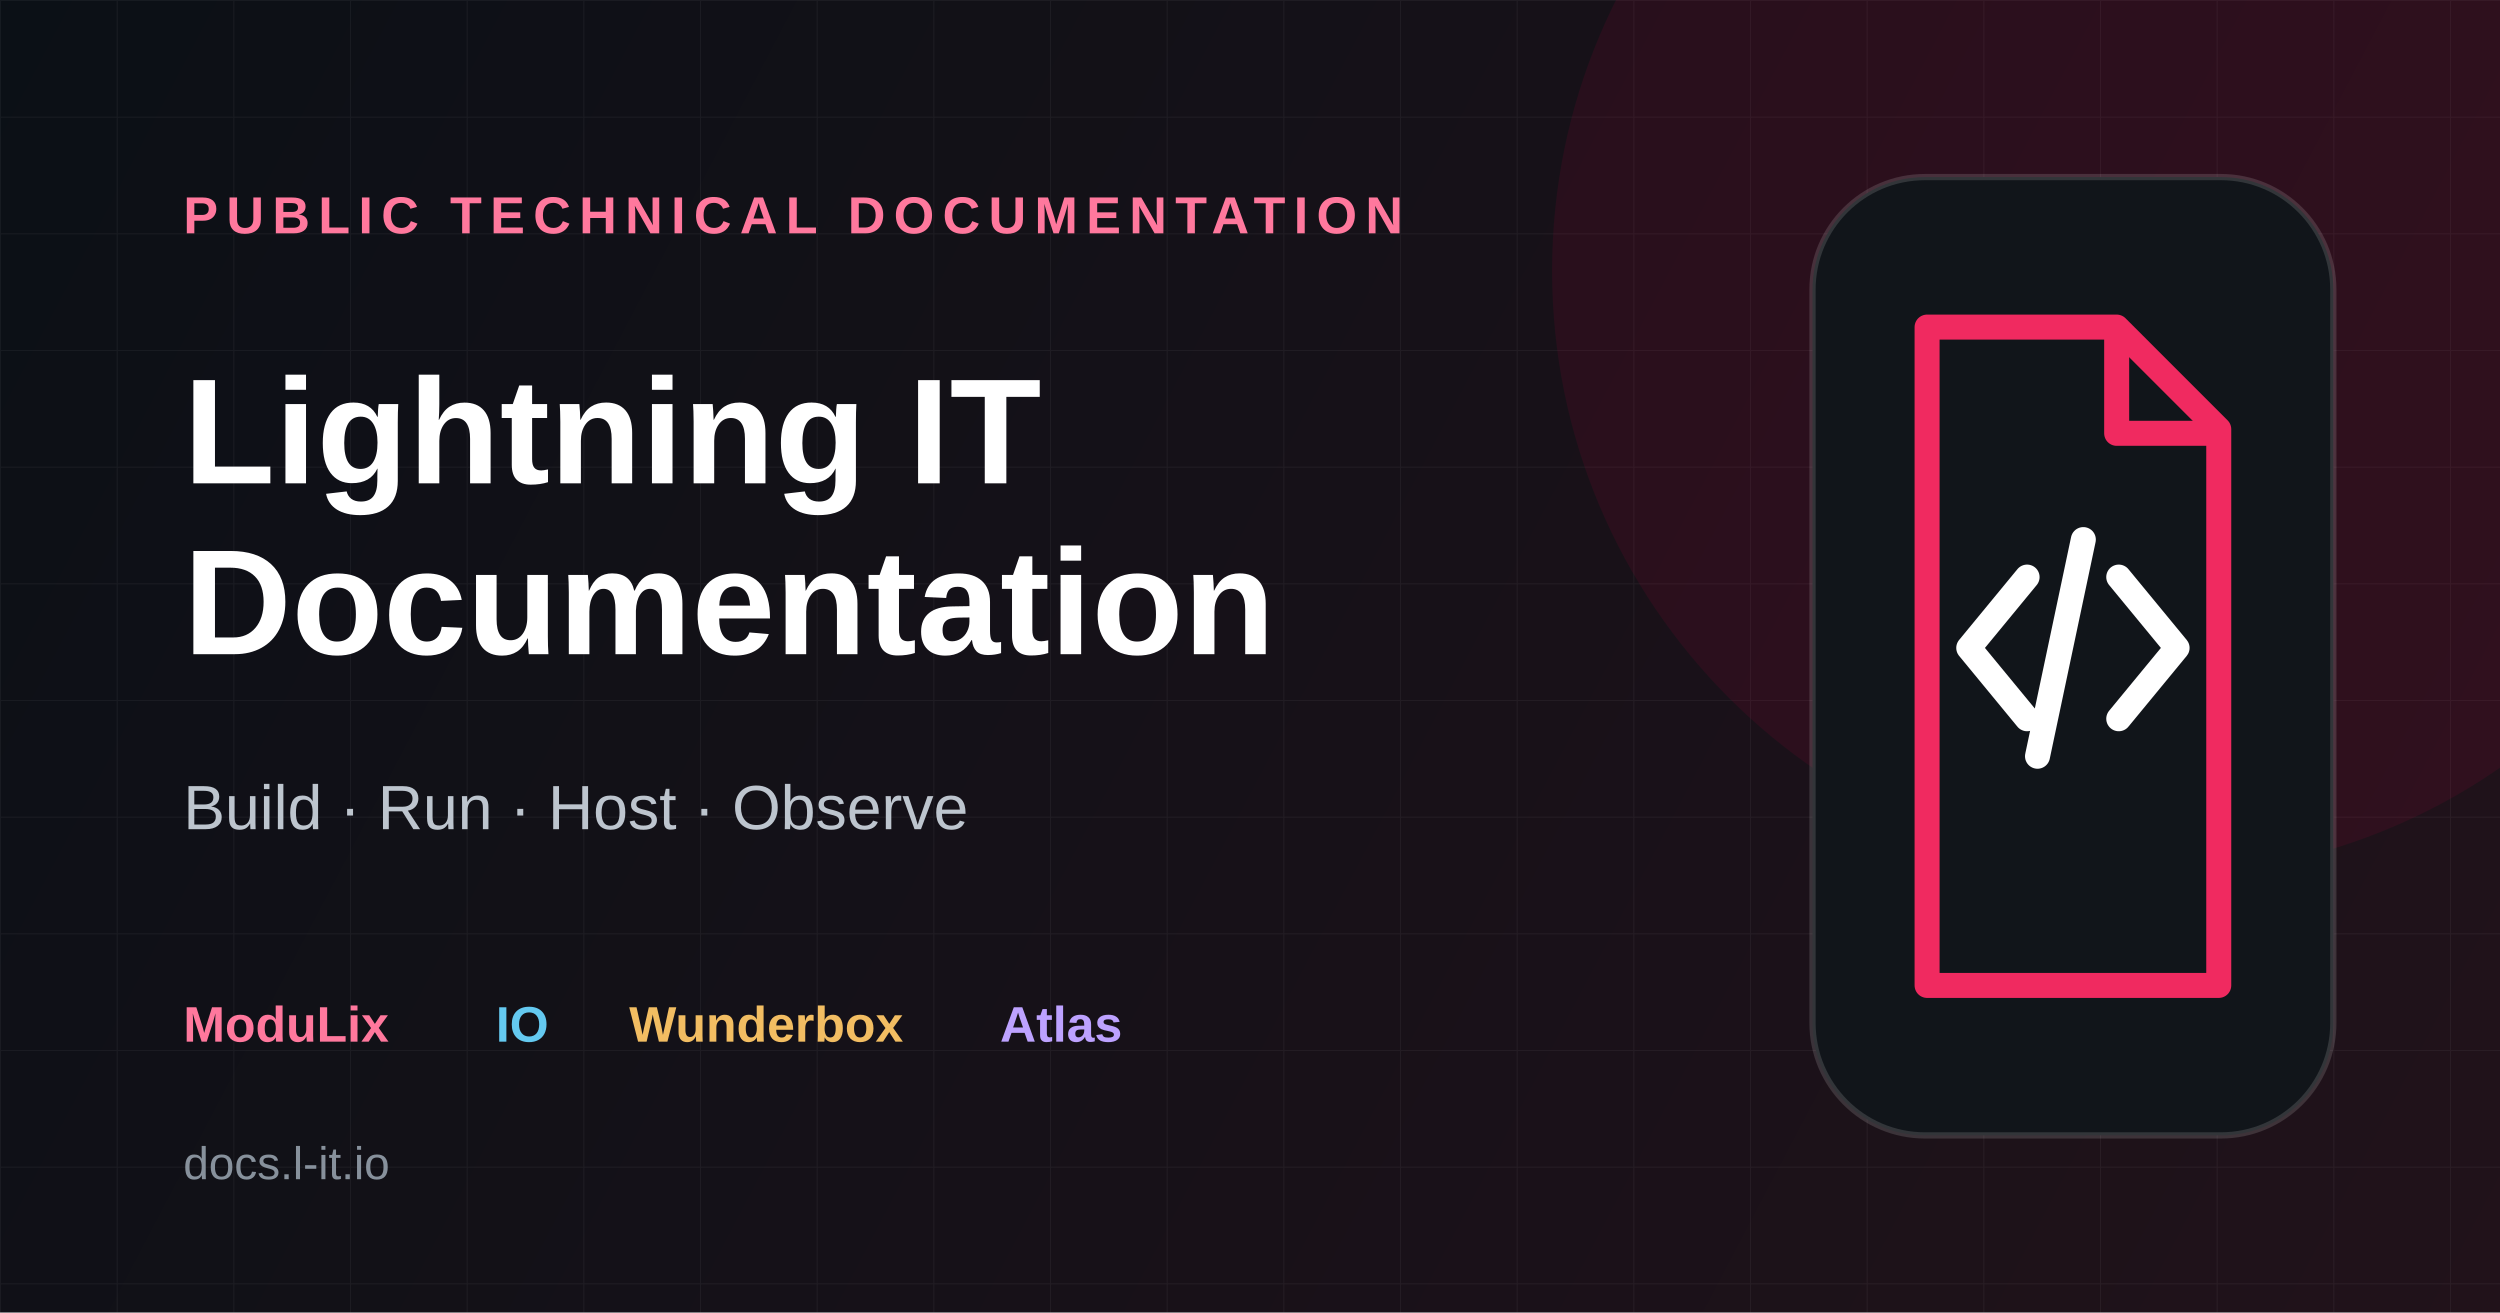
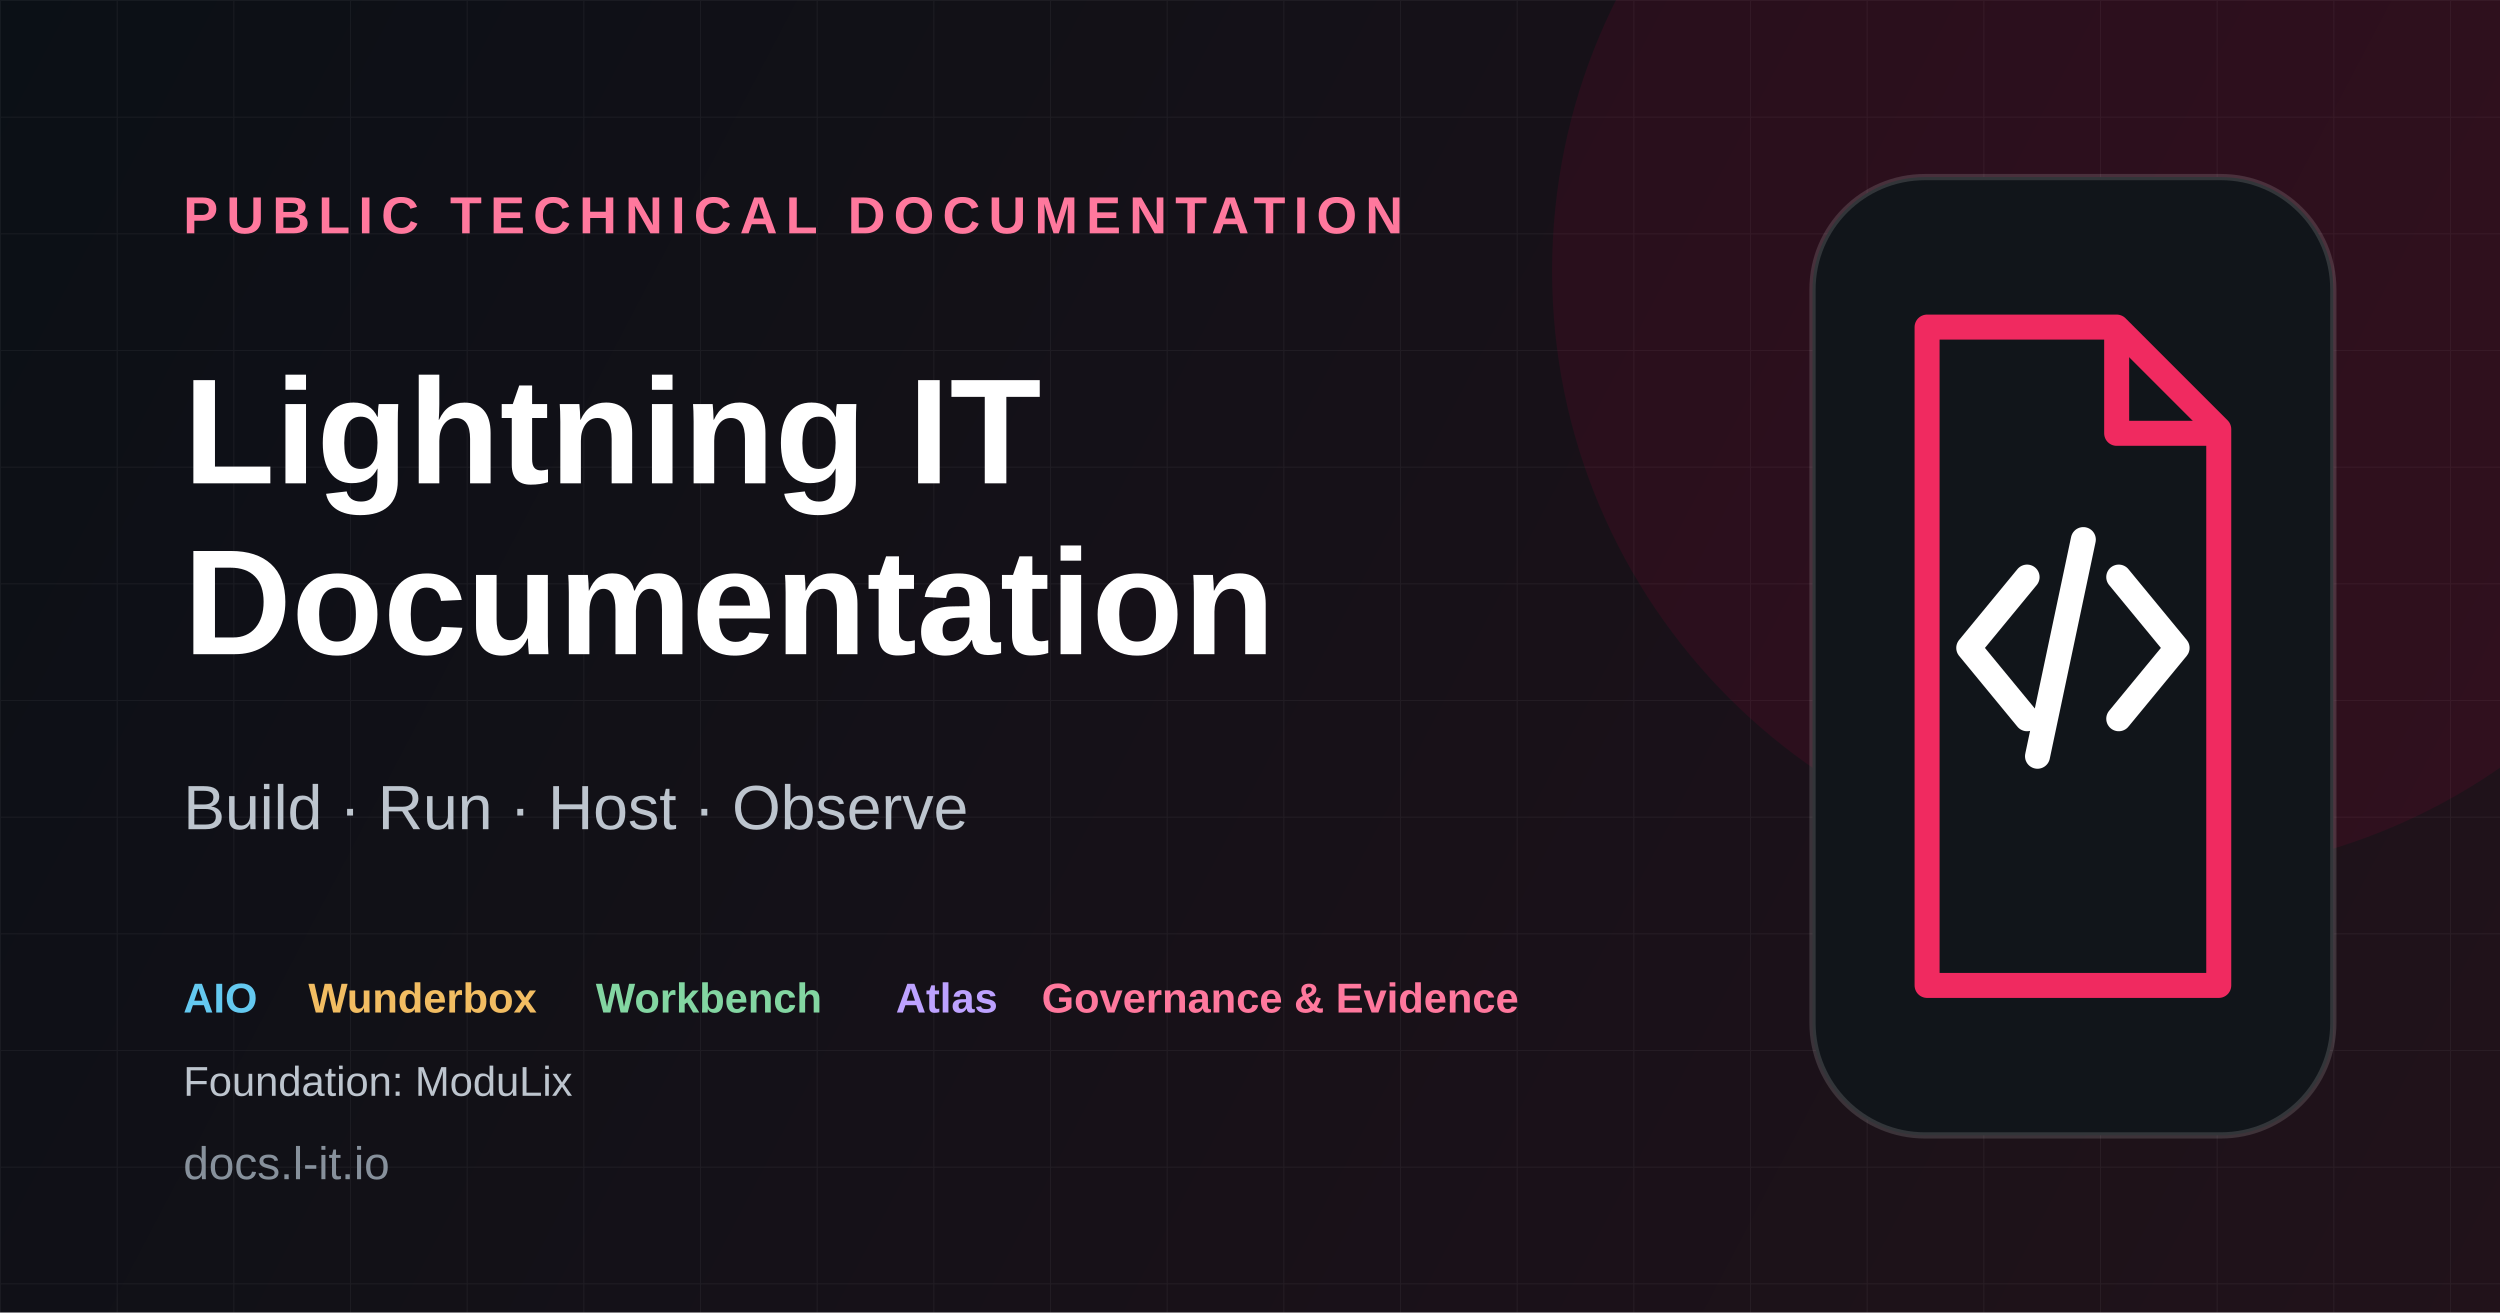
<svg xmlns="http://www.w3.org/2000/svg" viewBox="0 0 1200 630" role="img" aria-labelledby="title desc">
  <defs>
    <linearGradient id="background" x1="0" y1="0" x2="1200" y2="630" gradientUnits="userSpaceOnUse">
      <stop stop-color="#0b1016" />
      <stop offset="1" stop-color="#21121a" />
    </linearGradient>
    <linearGradient id="accent" x1="900" y1="125" x2="1090" y2="505" gradientUnits="userSpaceOnUse">
      <stop stop-color="#f02a60" />
      <stop offset="1" stop-color="#8b003d" />
    </linearGradient>
    <pattern id="grid" width="56" height="56" patternUnits="userSpaceOnUse">
      <path d="M56 0H0V56" fill="none" stroke="#fff" stroke-opacity=".05" />
    </pattern>
  </defs>
  <rect width="1200" height="630" fill="url(#background)" />
  <rect width="1200" height="630" fill="url(#grid)" />
  <circle cx="1035" cy="130" r="290" fill="#b0003a" opacity=".12" />
  <g transform="translate(870 85)">
    <rect width="250" height="460" rx="54" fill="#11151a" stroke="#fff" stroke-opacity=".14" stroke-width="3" />
    <path d="M55 72h91l49 49v267H55V72Z" fill="none" stroke="url(#accent)" stroke-width="12" stroke-linejoin="round" />
    <path d="M146 74v49h47" fill="none" stroke="url(#accent)" stroke-width="12" stroke-linejoin="round" />
    <path d="m103 192-28 34 28 34m44-68 28 34-28 34m-17-86-22 104" fill="none" stroke="#fff" stroke-width="12" stroke-linecap="round" stroke-linejoin="round" />
  </g>
  <text x="88" y="112" fill="#ff789d" font-family="Arial, sans-serif" font-size="25" font-weight="700" letter-spacing="4">PUBLIC TECHNICAL DOCUMENTATION</text>
  <text x="88" y="232" fill="#fff" font-family="Arial, sans-serif" font-size="72" font-weight="700">Lightning IT</text>
  <text x="88" y="314" fill="#fff" font-family="Arial, sans-serif" font-size="72" font-weight="700">Documentation</text>
  <text x="88" y="398" fill="#bdc5ce" font-family="Arial, sans-serif" font-size="30">Build · Run · Host · Observe</text>
-   <g font-family="Arial, sans-serif" font-size="24" font-weight="700">
-     <text x="88" y="500" fill="#ff789d">ModuLix</text>
-     <text x="238" y="500" fill="#64c9f0">IO</text>
-     <text x="302" y="500" fill="#f2bd62">Wunderbox</text>
-     <text x="480" y="500" fill="#bda2ff">Atlas</text>
+   <g font-family="Arial, sans-serif" font-size="20" font-weight="700">
+     <text x="88" y="486" fill="#64c9f0">AIO</text>
+     <text x="148" y="486" fill="#f2bd62">Wunderbox</text>
+     <text x="286" y="486" fill="#83d6a2">Workbench</text>
+     <text x="430" y="486" fill="#bda2ff">Atlas</text>
+     <text x="500" y="486" fill="#ff789d">Governance &amp; Evidence</text>
  </g>
+   <text x="88" y="526" fill="#bdc5ce" font-family="Arial, sans-serif" font-size="20">Foundation: ModuLix</text>
  <text x="88" y="566" fill="#87919c" font-family="Arial, sans-serif" font-size="22">docs.l-it.io</text>
</svg>
